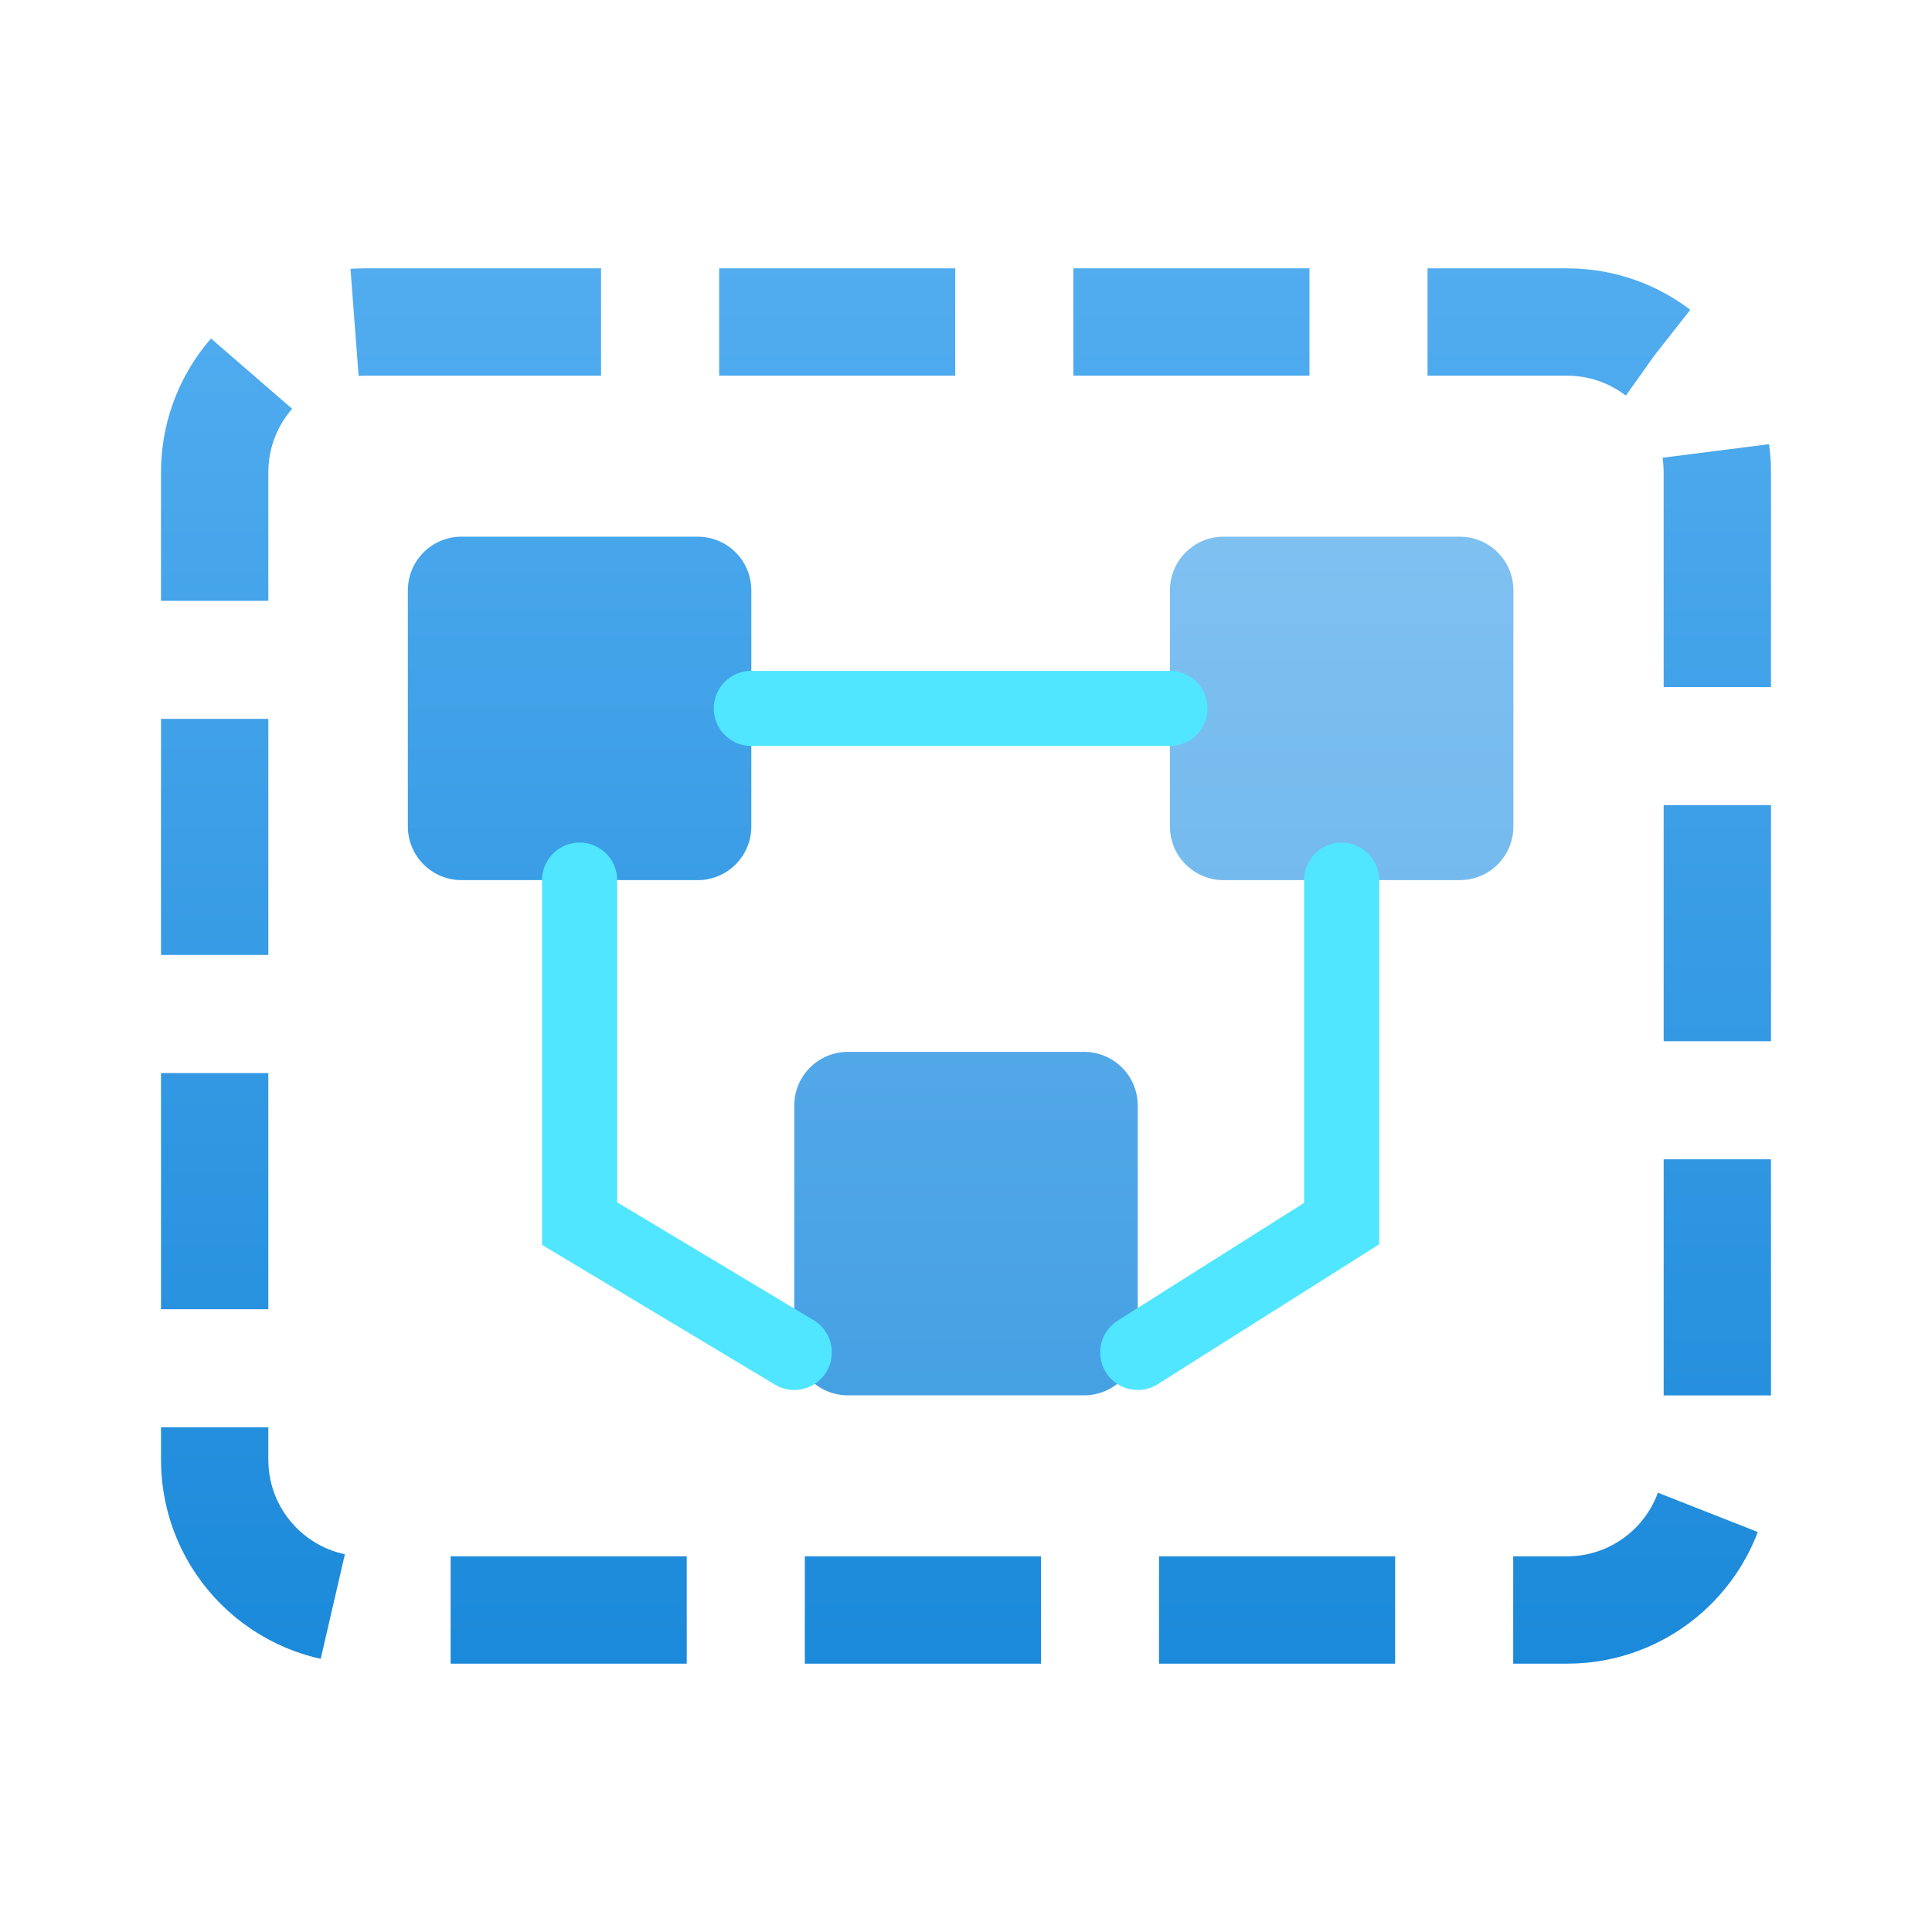
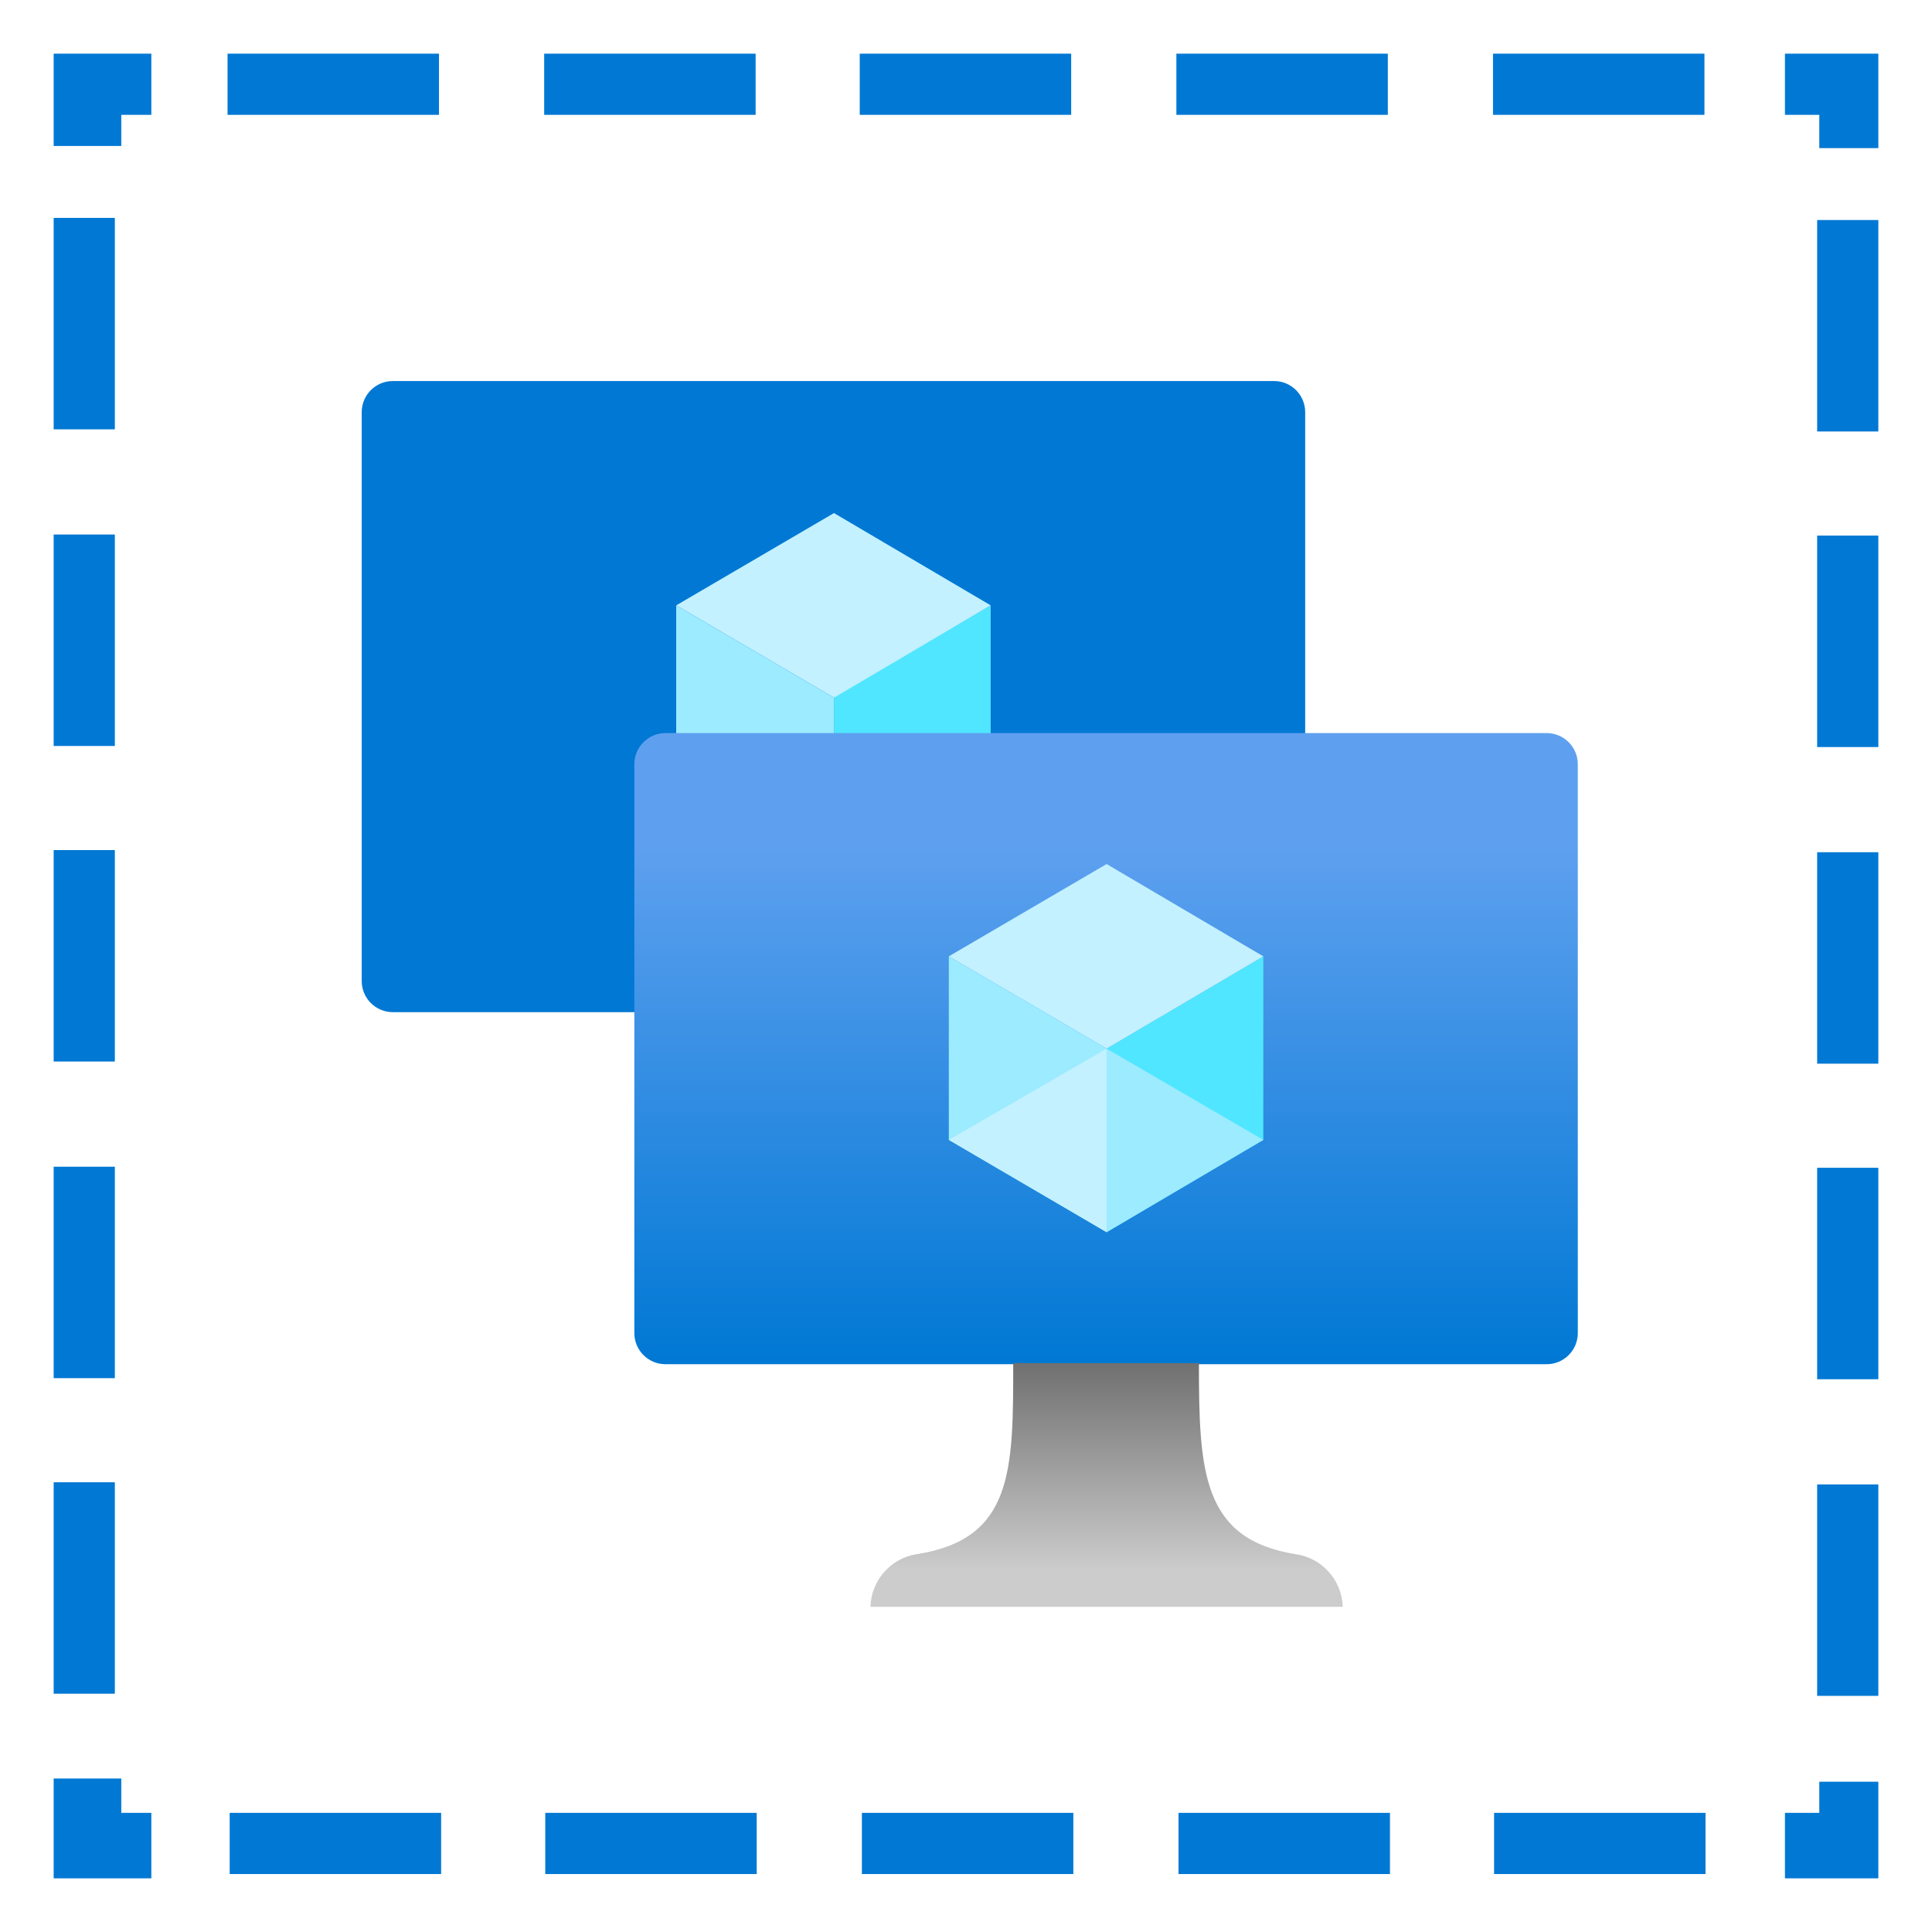
- <svg xmlns="http://www.w3.org/2000/svg" viewBox="0 0 18 18">
+ <svg xmlns="http://www.w3.org/2000/svg" id="aabde0b6-2289-4d6f-8be8-5bb670bc80c0" viewBox="0 0 18 18">
  <defs>
-     <linearGradient id="azavset-grad-a" x1="9" y1="2" x2="9" y2="16" gradientUnits="userSpaceOnUse">
-       <stop offset="0" stop-color="#54aef0" />
-       <stop offset="1" stop-color="#1988d9" />
+     <linearGradient id="b020d1a3-604d-4f79-8087-b021d39314c5" x1="10.31" y1="12.7" x2="10.31" y2="6.83" gradientUnits="userSpaceOnUse">
+       <stop offset="0" stop-color="#0078d4" />
+       <stop offset="0.82" stop-color="#5ea0ef" />
+     </linearGradient>
+     <linearGradient id="fd885ea0-9b31-4878-9e85-930d64f33955" x1="10.31" y1="14.97" x2="10.31" y2="12.7" gradientUnits="userSpaceOnUse">
+       <stop offset="0.15" stop-color="#ccc" />
+       <stop offset="1" stop-color="#707070" />
    </linearGradient>
  </defs>
-   <rect x="2" y="3" width="14" height="12" rx="1.4" fill="none" stroke="url(#azavset-grad-a)" stroke-width="1" stroke-dasharray="2.2 1.1" />
-   <rect x="3.8" y="5" width="3.2" height="3.2" rx="0.5" fill="url(#azavset-grad-a)" />
-   <rect x="10.9" y="5" width="3.2" height="3.2" rx="0.5" fill="url(#azavset-grad-a)" opacity="0.7" />
-   <rect x="7.4" y="9.8" width="3.2" height="3.2" rx="0.5" fill="url(#azavset-grad-a)" opacity="0.85" />
-   <path d="M7 6.6h3.9M5.4 8.2v3.2l2 1.2M12.5 8.2v3.2l-1.9 1.2" fill="none" stroke="#50e6ff" stroke-width="0.7" stroke-linecap="round" />
+   <g>
+     <rect x="2.12" y="0.5" width="1.97" height="0.57" fill="#0078d4" />
+     <polygon points="16.63 1.07 16.95 1.07 16.95 1.38 17.5 1.38 17.5 0.5 16.63 0.5 16.63 1.07" fill="#0078d4" />
+     <polygon points="1.41 16.89 1.13 16.89 1.13 16.57 0.5 16.57 0.5 17.5 1.41 17.5 1.41 16.89" fill="#0078d4" />
+     <polygon points="16.95 16.6 16.95 16.89 16.63 16.89 16.63 17.5 17.5 17.5 17.5 16.6 16.95 16.6" fill="#0078d4" />
+     <polygon points="1.13 1.36 1.13 1.07 1.41 1.07 1.41 0.5 0.5 0.5 0.5 1.36 1.13 1.36" fill="#0078d4" />
+     <rect x="3.37" y="3.55" width="8.79" height="5.88" rx="0.29" fill="#0078d4" />
+     <g>
+       <polygon points="9.23 5.64 9.23 7.35 7.77 8.21 7.77 6.49 9.23 5.64" fill="#50e6ff" />
+       <polygon points="9.23 5.64 7.77 6.5 6.3 5.64 7.77 4.78 9.23 5.64" fill="#c3f1ff" />
+       <polygon points="7.77 6.5 7.77 8.21 6.3 7.35 6.3 5.64 7.77 6.5" fill="#9cebff" />
+     </g>
+     <g>
+       <rect x="5.91" y="6.83" width="8.79" height="5.88" rx="0.29" fill="url(#b020d1a3-604d-4f79-8087-b021d39314c5)" />
+       <g>
+         <polygon points="11.77 8.91 11.77 10.62 10.31 11.48 10.31 9.77 11.77 8.91" fill="#50e6ff" />
+         <polygon points="11.77 8.91 10.31 9.77 8.84 8.91 10.31 8.05 11.77 8.91" fill="#c3f1ff" />
+         <polygon points="10.31 9.77 10.31 11.48 8.84 10.62 8.84 8.91 10.31 9.77" fill="#9cebff" />
+         <polygon points="8.84 10.62 10.31 9.77 10.31 11.48 8.84 10.62" fill="#c3f1ff" />
+         <polygon points="11.77 10.62 10.31 9.77 10.31 11.48 11.77 10.62" fill="#9cebff" />
+       </g>
+       <path d="M12.07,14.48c-.87-.14-.9-.77-.9-1.78H9.44c0,1,0,1.64-.9,1.78a.51.51,0,0,0-.43.49h4.4A.51.51,0,0,0,12.07,14.48Z" fill="url(#fd885ea0-9b31-4878-9e85-930d64f33955)" />
+     </g>
+     <rect x="5.07" y="0.5" width="1.97" height="0.57" fill="#0078d4" />
+     <rect x="8.01" y="0.5" width="1.97" height="0.57" fill="#0078d4" />
+     <rect x="10.96" y="0.5" width="1.97" height="0.57" fill="#0078d4" />
+     <rect x="13.91" y="0.5" width="1.97" height="0.57" fill="#0078d4" />
+     <rect x="2.14" y="16.89" width="1.97" height="0.57" fill="#0078d4" />
+     <rect x="5.08" y="16.89" width="1.97" height="0.57" fill="#0078d4" />
+     <rect x="8.03" y="16.89" width="1.97" height="0.57" fill="#0078d4" />
+     <rect x="10.98" y="16.89" width="1.97" height="0.57" fill="#0078d4" />
+     <rect x="13.92" y="16.89" width="1.97" height="0.57" fill="#0078d4" />
+     <rect x="16.93" y="2.05" width="0.57" height="1.97" fill="#0078d4" />
+     <rect x="16.93" y="4.99" width="0.57" height="1.97" fill="#0078d4" />
+     <rect x="16.93" y="7.94" width="0.57" height="1.97" fill="#0078d4" />
+     <rect x="16.93" y="10.88" width="0.57" height="1.97" fill="#0078d4" />
+     <rect x="16.93" y="13.83" width="0.57" height="1.97" fill="#0078d4" />
+     <rect x="0.5" y="2.03" width="0.57" height="1.97" fill="#0078d4" />
+     <rect x="0.5" y="4.98" width="0.57" height="1.97" fill="#0078d4" />
+     <rect x="0.5" y="7.92" width="0.57" height="1.97" fill="#0078d4" />
+     <rect x="0.5" y="10.87" width="0.57" height="1.97" fill="#0078d4" />
+     <rect x="0.5" y="13.81" width="0.57" height="1.97" fill="#0078d4" />
+   </g>
</svg>
